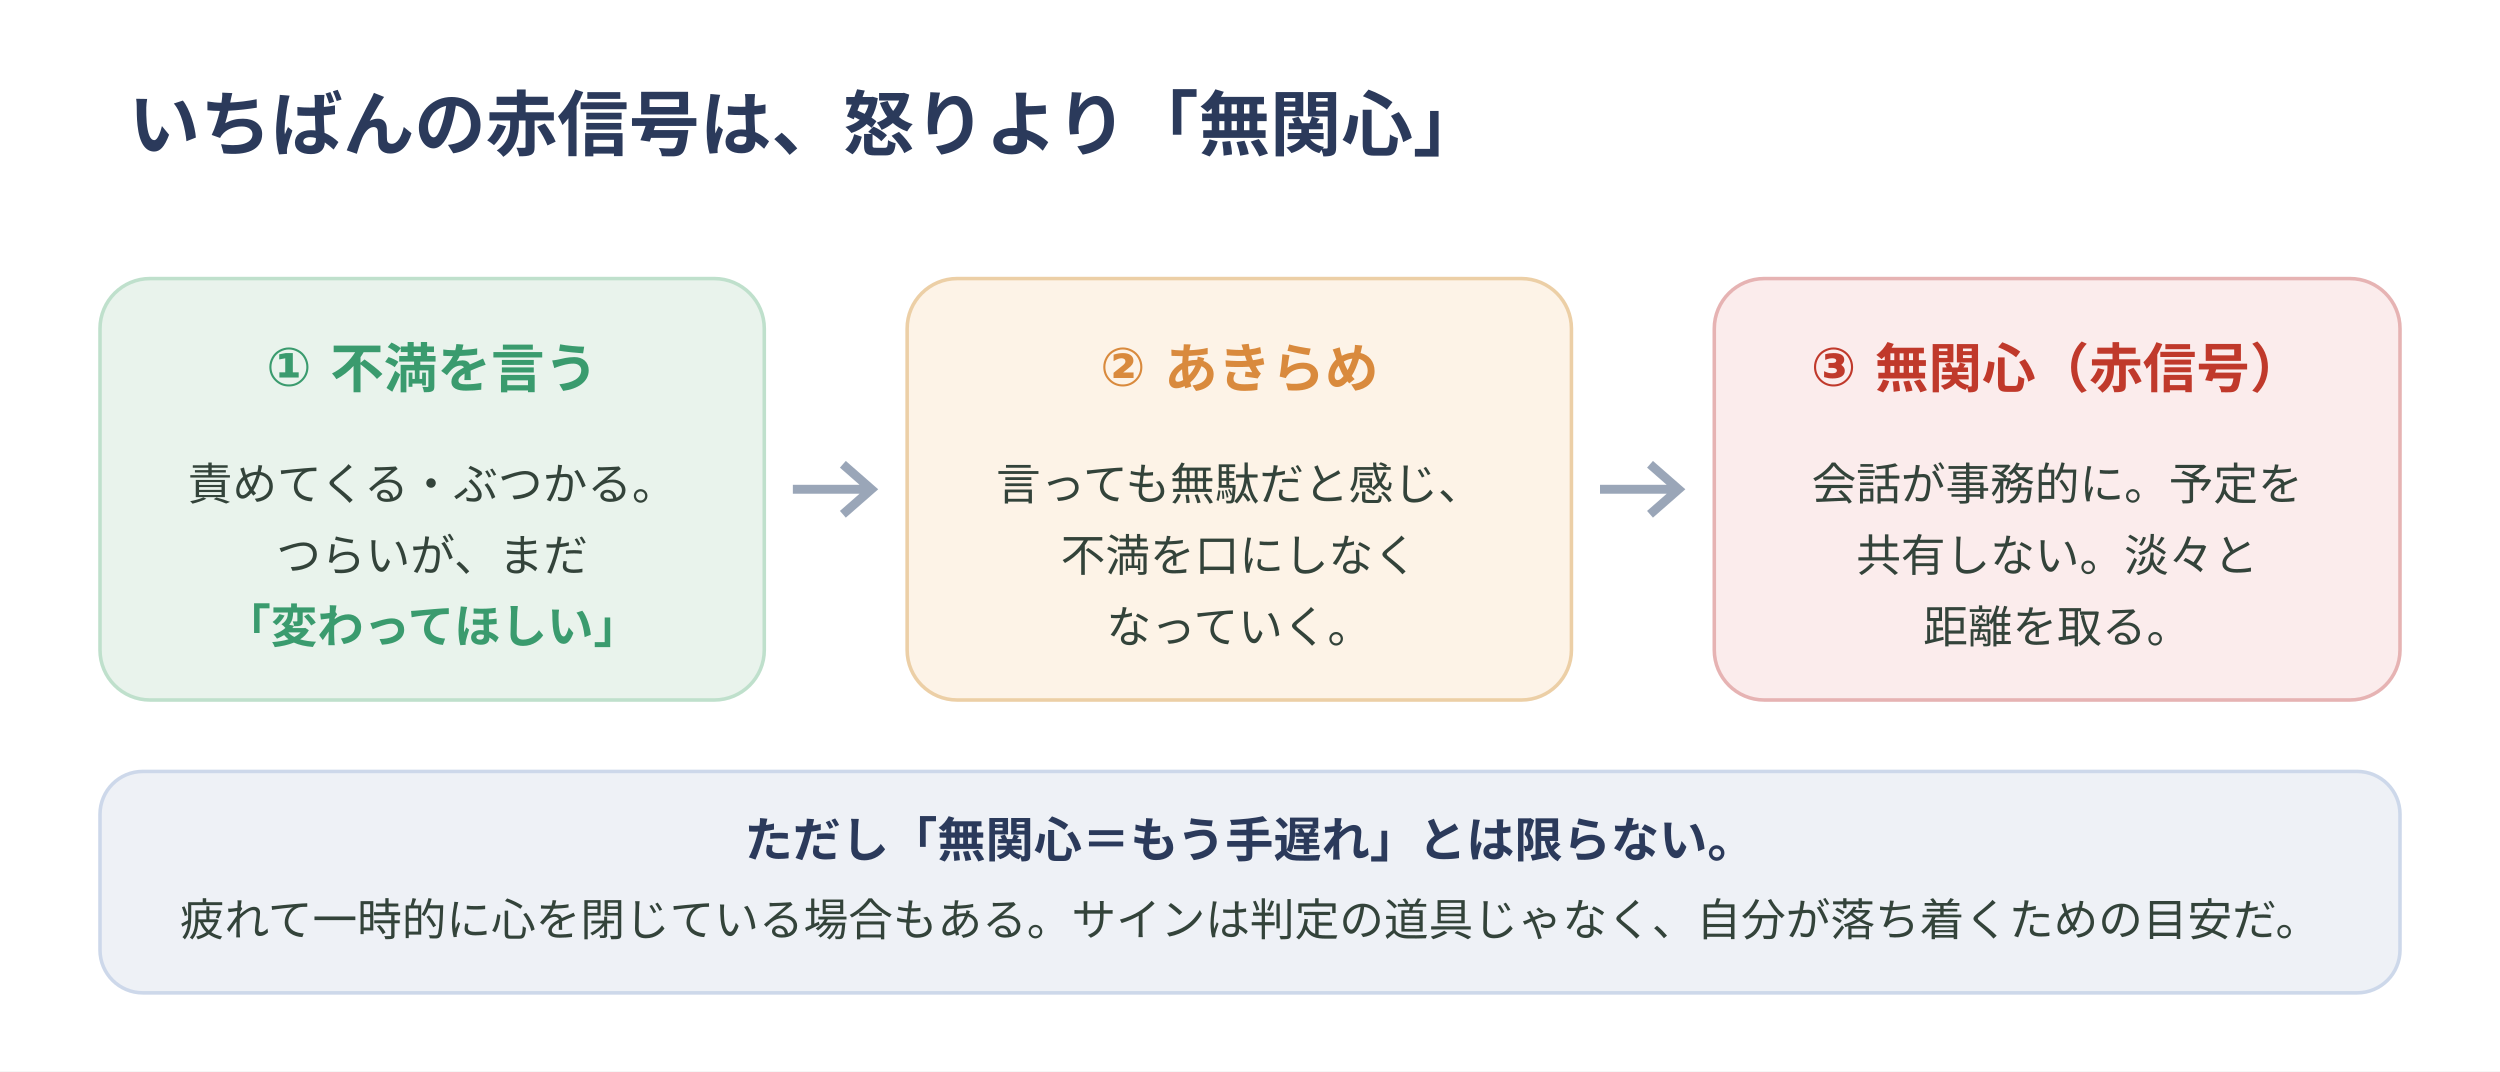
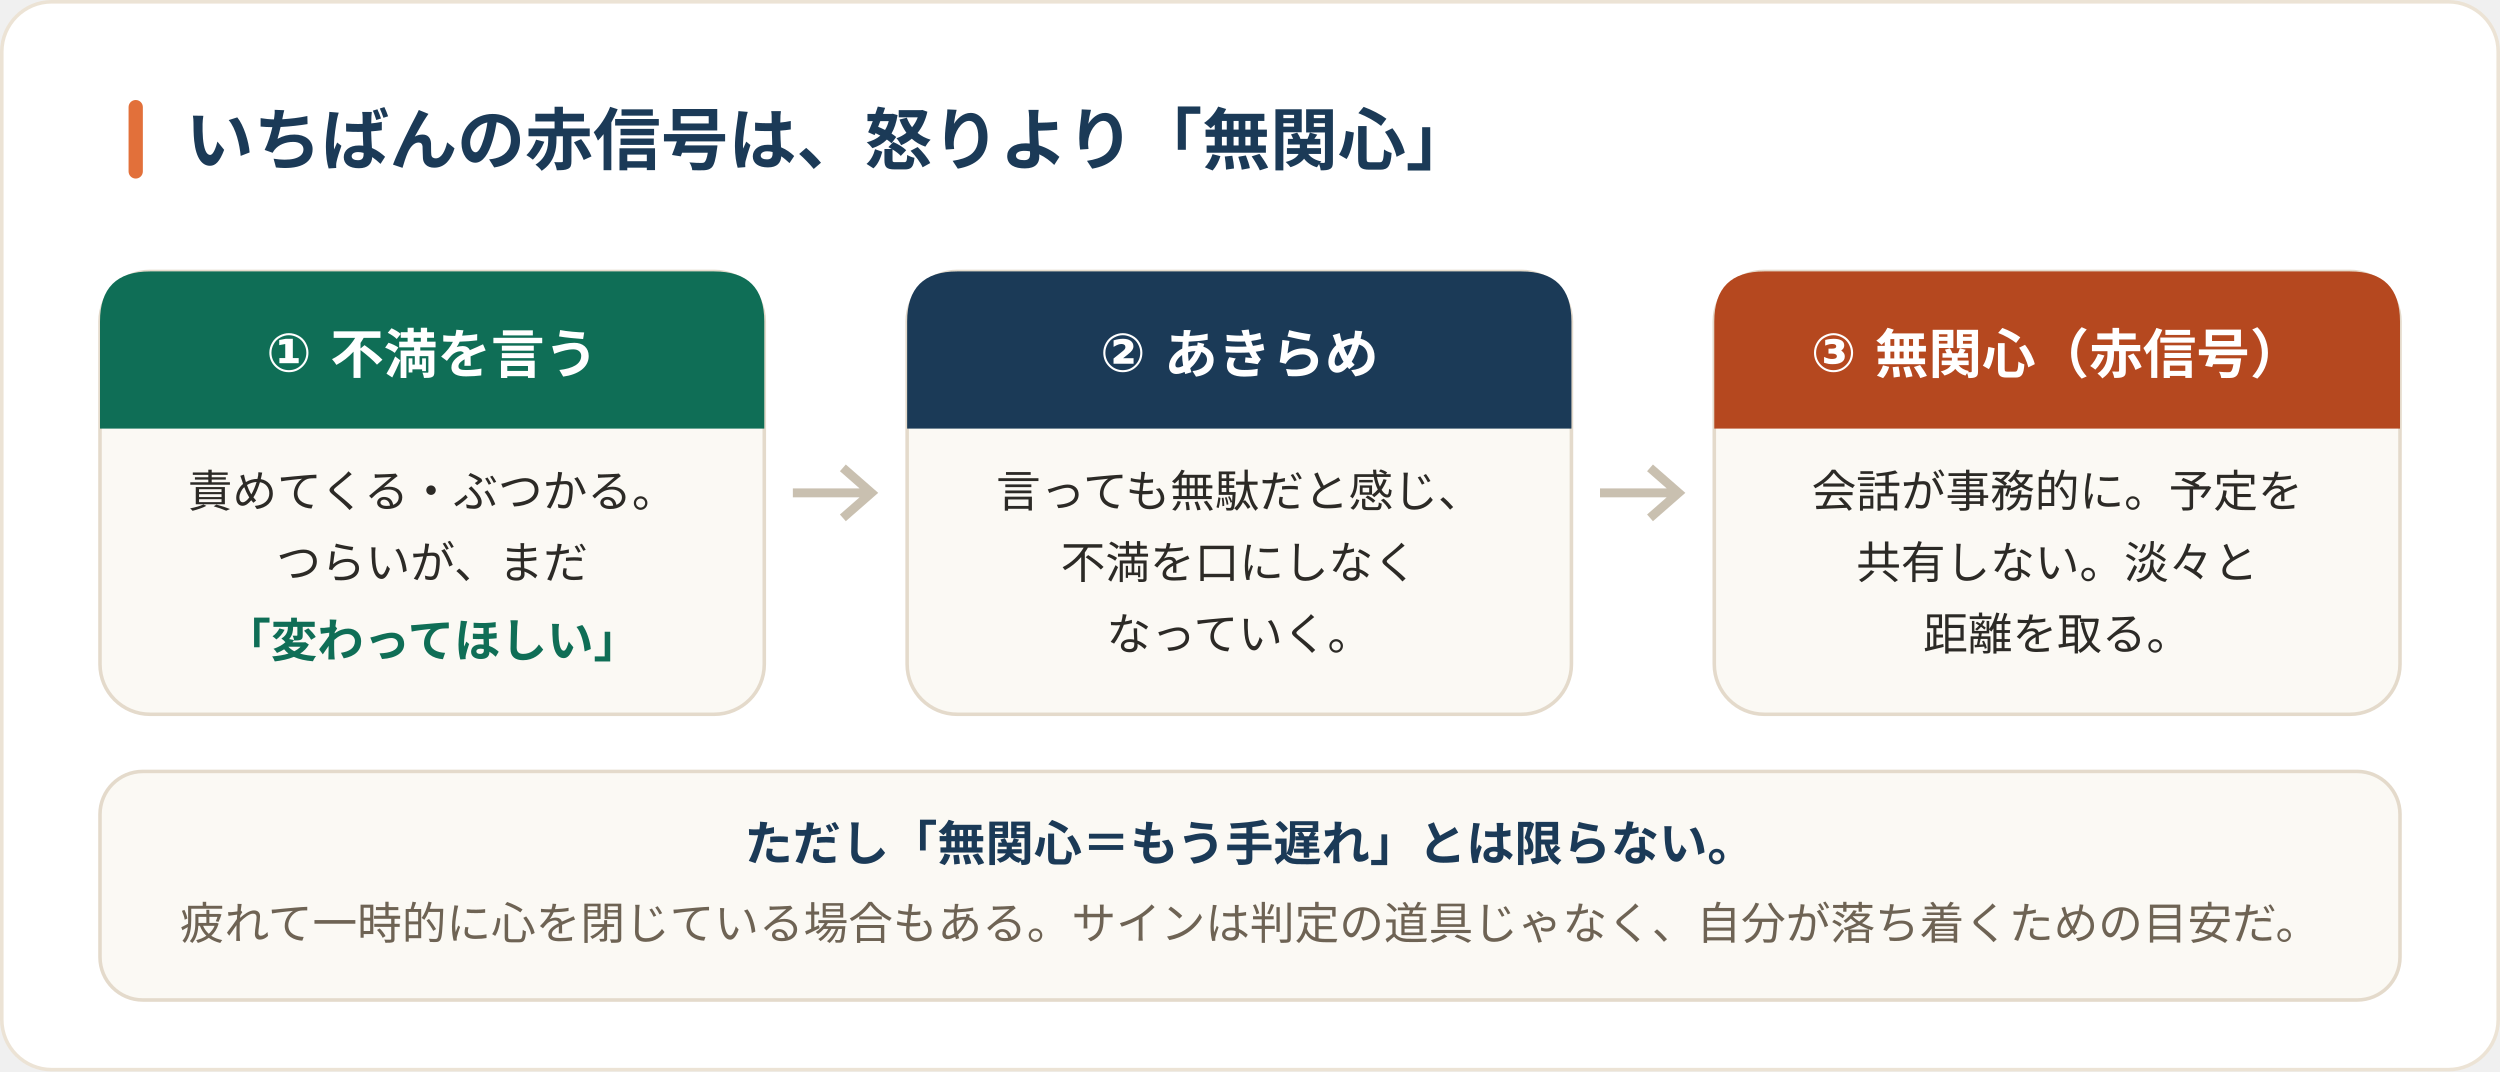
- <svg xmlns="http://www.w3.org/2000/svg" viewBox="0 0 700 300" role="img" aria-labelledby="t" font-family="'Noto Sans JP','Hiragino Kaku Gothic ProN',sans-serif">
-   <rect width="700" height="300" fill="#ffffff" />
-   <text x="36" y="42" font-size="20" font-weight="700" fill="#2b3a5b">いちばんの赤信号は、怒りより「無関心」</text>
-   <rect x="28" y="78" width="186" height="118" rx="14" fill="#e9f3ec" stroke="#bfe0cc" />
-   <text x="121" y="108" font-size="15" font-weight="700" fill="#3a9b6e" text-anchor="middle">① 不満を言う</text>
-   <text x="121" y="140" font-size="12.5" fill="#33433a" text-anchor="middle">責めてくる・ぶつかる。</text>
-   <text x="121" y="160" font-size="12.5" fill="#33433a" text-anchor="middle">つらいが、まだ</text>
-   <text x="121" y="180" font-size="13" font-weight="700" fill="#3a9b6e" text-anchor="middle">「変わってほしい」</text>
-   <path d="M222 137 l22 0 m-8 -7 l8 7 -8 7" fill="none" stroke="#9aa6b8" stroke-width="2.5" />
-   <rect x="254" y="78" width="186" height="118" rx="14" fill="#fdf3e7" stroke="#eccfa6" />
-   <text x="347" y="108" font-size="15" font-weight="700" fill="#d98a3d" text-anchor="middle">② あきらめ</text>
-   <text x="347" y="140" font-size="12.5" fill="#33433a" text-anchor="middle">言っても無駄だと感じ、</text>
-   <text x="347" y="160" font-size="12.5" fill="#33433a" text-anchor="middle">不満を口にしなく</text>
-   <text x="347" y="180" font-size="12.5" fill="#33433a" text-anchor="middle">なっていく。</text>
-   <path d="M448 137 l22 0 m-8 -7 l8 7 -8 7" fill="none" stroke="#9aa6b8" stroke-width="2.5" />
-   <rect x="480" y="78" width="192" height="118" rx="14" fill="#fbecec" stroke="#e6b3b3" />
-   <text x="576" y="108" font-size="15" font-weight="700" fill="#c0392b" text-anchor="middle">③ 無関心（赤信号）</text>
-   <text x="576" y="140" font-size="12.5" fill="#33433a" text-anchor="middle">会話が事務的に。予定を</text>
-   <text x="576" y="160" font-size="12.5" fill="#33433a" text-anchor="middle">共有しない。淡々と</text>
-   <text x="576" y="180" font-size="12.5" fill="#33433a" text-anchor="middle">距離を取る。</text>
-   <rect x="28" y="216" width="644" height="62" rx="12" fill="#eef1f6" stroke="#cdd8ea" />
-   <text x="350" y="240" font-size="13.5" font-weight="700" fill="#2b3a5b" text-anchor="middle">ただし「無関心＝もう手遅れ」とは限らない。</text>
-   <text x="350" y="262" font-size="12.5" fill="#33433a" text-anchor="middle">疲れて一時的に心を閉じている場合もある。サインは判定の道具じゃなく、自分が落ち着くための目安だ。</text>
+ <svg xmlns="http://www.w3.org/2000/svg" viewBox="0 0 700 300" role="img" aria-labelledby="t" font-family="'Zen Kaku Gothic New','Noto Sans JP','Hiragino Kaku Gothic ProN',sans-serif">
+   <rect x="0.5" y="0.5" width="699" height="299" rx="14" fill="#FFFFFF" stroke="#ECE3D5" />
+   <rect x="36" y="28" width="4" height="22" rx="2" fill="#E2703A" />
+   <text x="52" y="46" font-size="19" font-weight="800" fill="#1B3A57">いちばんの赤信号は、怒りより「無関心」</text>
+   <rect x="28" y="76" width="186" height="124" rx="14" fill="#FBF9F4" stroke="#E4DACB" />
+   <path d="M28 120 V90 Q28 76 42 76 H200 Q214 76 214 90 V120 Z" fill="#0F6E56" />
+   <text x="121" y="104" font-size="15" font-weight="700" fill="#FFFFFF" text-anchor="middle">① 不満を言う</text>
+   <text x="121" y="142" font-size="12.5" fill="#2C2A26" text-anchor="middle">責めてくる・ぶつかる。</text>
+   <text x="121" y="162" font-size="12.5" fill="#2C2A26" text-anchor="middle">つらいが、まだ</text>
+   <text x="121" y="184" font-size="13" font-weight="700" fill="#0F6E56" text-anchor="middle">「変わってほしい」</text>
+   <path d="M222 138 l22 0 m-8 -7 l8 7 -8 7" fill="none" stroke="#C9C0B0" stroke-width="2.5" />
+   <rect x="254" y="76" width="186" height="124" rx="14" fill="#FBF9F4" stroke="#E4DACB" />
+   <path d="M254 120 V90 Q254 76 268 76 H426 Q440 76 440 90 V120 Z" fill="#1B3A57" />
+   <text x="347" y="104" font-size="15" font-weight="700" fill="#FFFFFF" text-anchor="middle">② あきらめ</text>
+   <text x="347" y="142" font-size="12.5" fill="#2C2A26" text-anchor="middle">言っても無駄だと感じ、</text>
+   <text x="347" y="162" font-size="12.5" fill="#2C2A26" text-anchor="middle">不満を口にしなく</text>
+   <text x="347" y="182" font-size="12.5" fill="#2C2A26" text-anchor="middle">なっていく。</text>
+   <path d="M448 138 l22 0 m-8 -7 l8 7 -8 7" fill="none" stroke="#C9C0B0" stroke-width="2.5" />
+   <rect x="480" y="76" width="192" height="124" rx="14" fill="#FBF9F4" stroke="#E4DACB" />
+   <path d="M480 120 V90 Q480 76 494 76 H658 Q672 76 672 90 V120 Z" fill="#B5481F" />
+   <text x="576" y="104" font-size="15" font-weight="700" fill="#FFFFFF" text-anchor="middle">③ 無関心（赤信号）</text>
+   <text x="576" y="142" font-size="12.5" fill="#2C2A26" text-anchor="middle">会話が事務的に。予定を</text>
+   <text x="576" y="162" font-size="12.5" fill="#2C2A26" text-anchor="middle">共有しない。淡々と</text>
+   <text x="576" y="182" font-size="12.5" fill="#2C2A26" text-anchor="middle">距離を取る。</text>
+   <rect x="28" y="216" width="644" height="64" rx="12" fill="#FBF9F4" stroke="#E4DACB" />
+   <text x="350" y="241" font-size="13.5" font-weight="700" fill="#1B3A57" text-anchor="middle">ただし「無関心＝もう手遅れ」とは限らない。</text>
+   <text x="350" y="263" font-size="12.5" fill="#6E6354" text-anchor="middle">疲れて一時的に心を閉じている場合もある。サインは判定の道具じゃなく、自分が落ち着くための目安だ。</text>
</svg>
